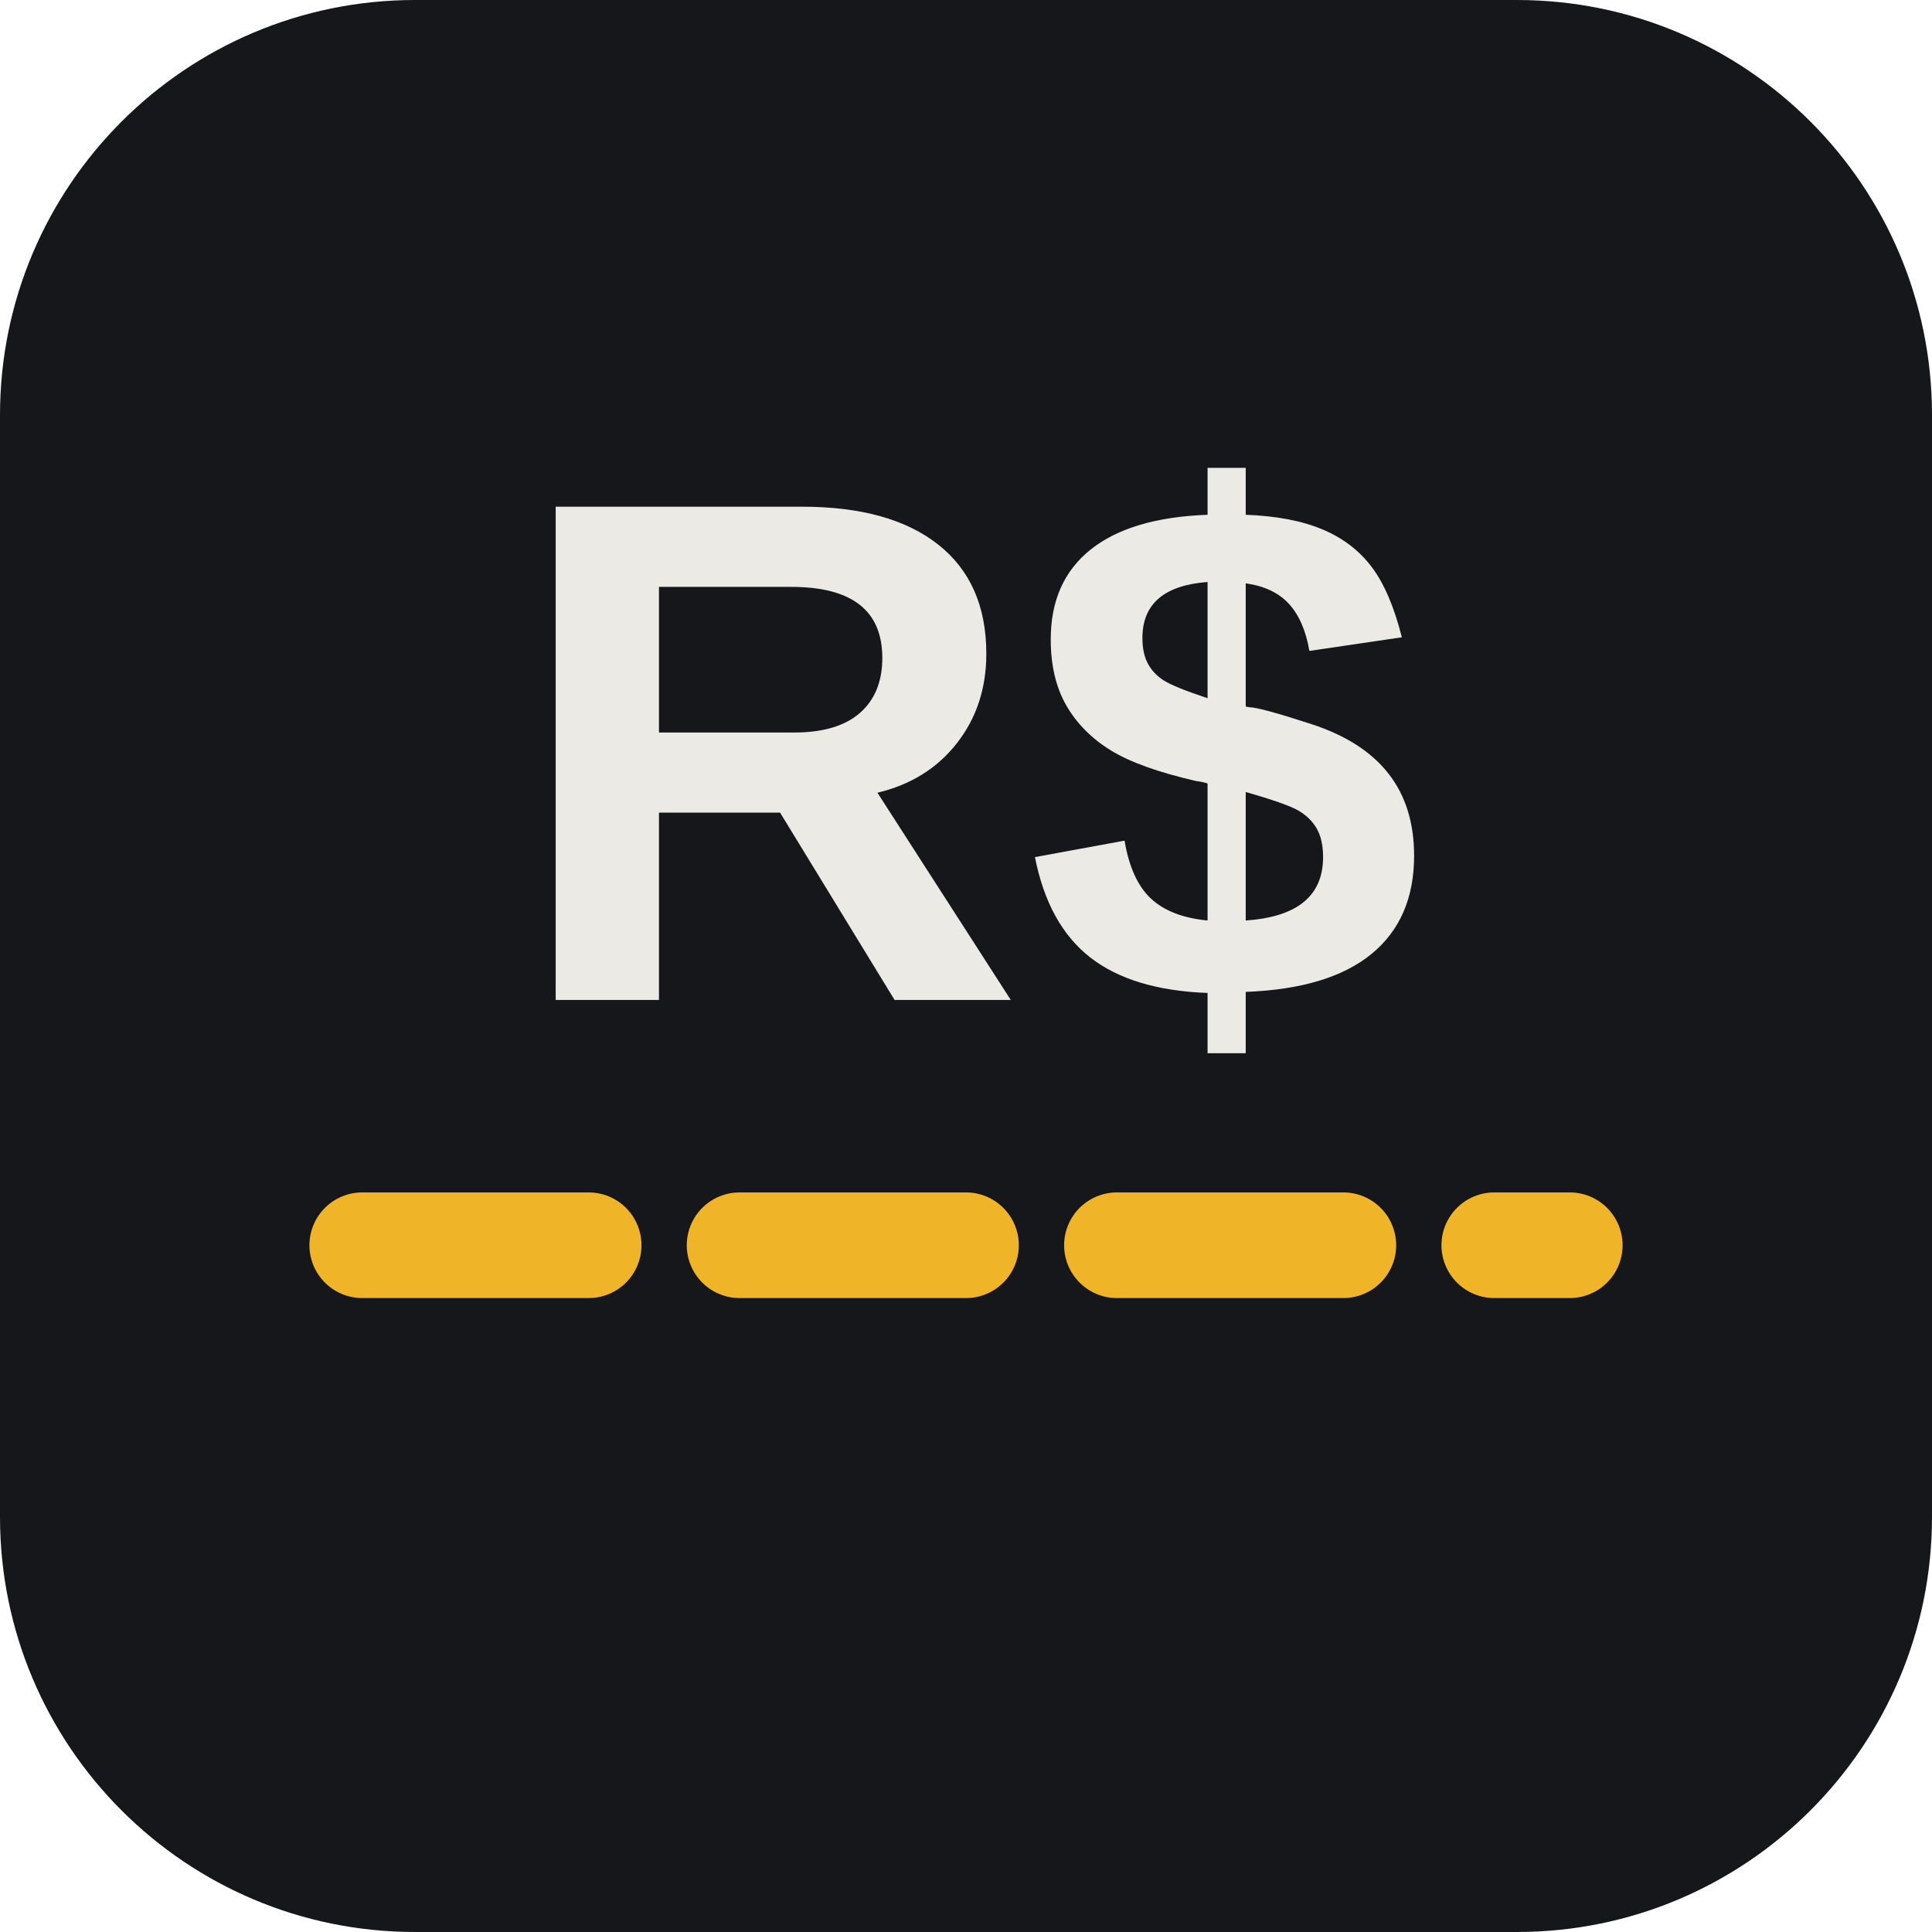
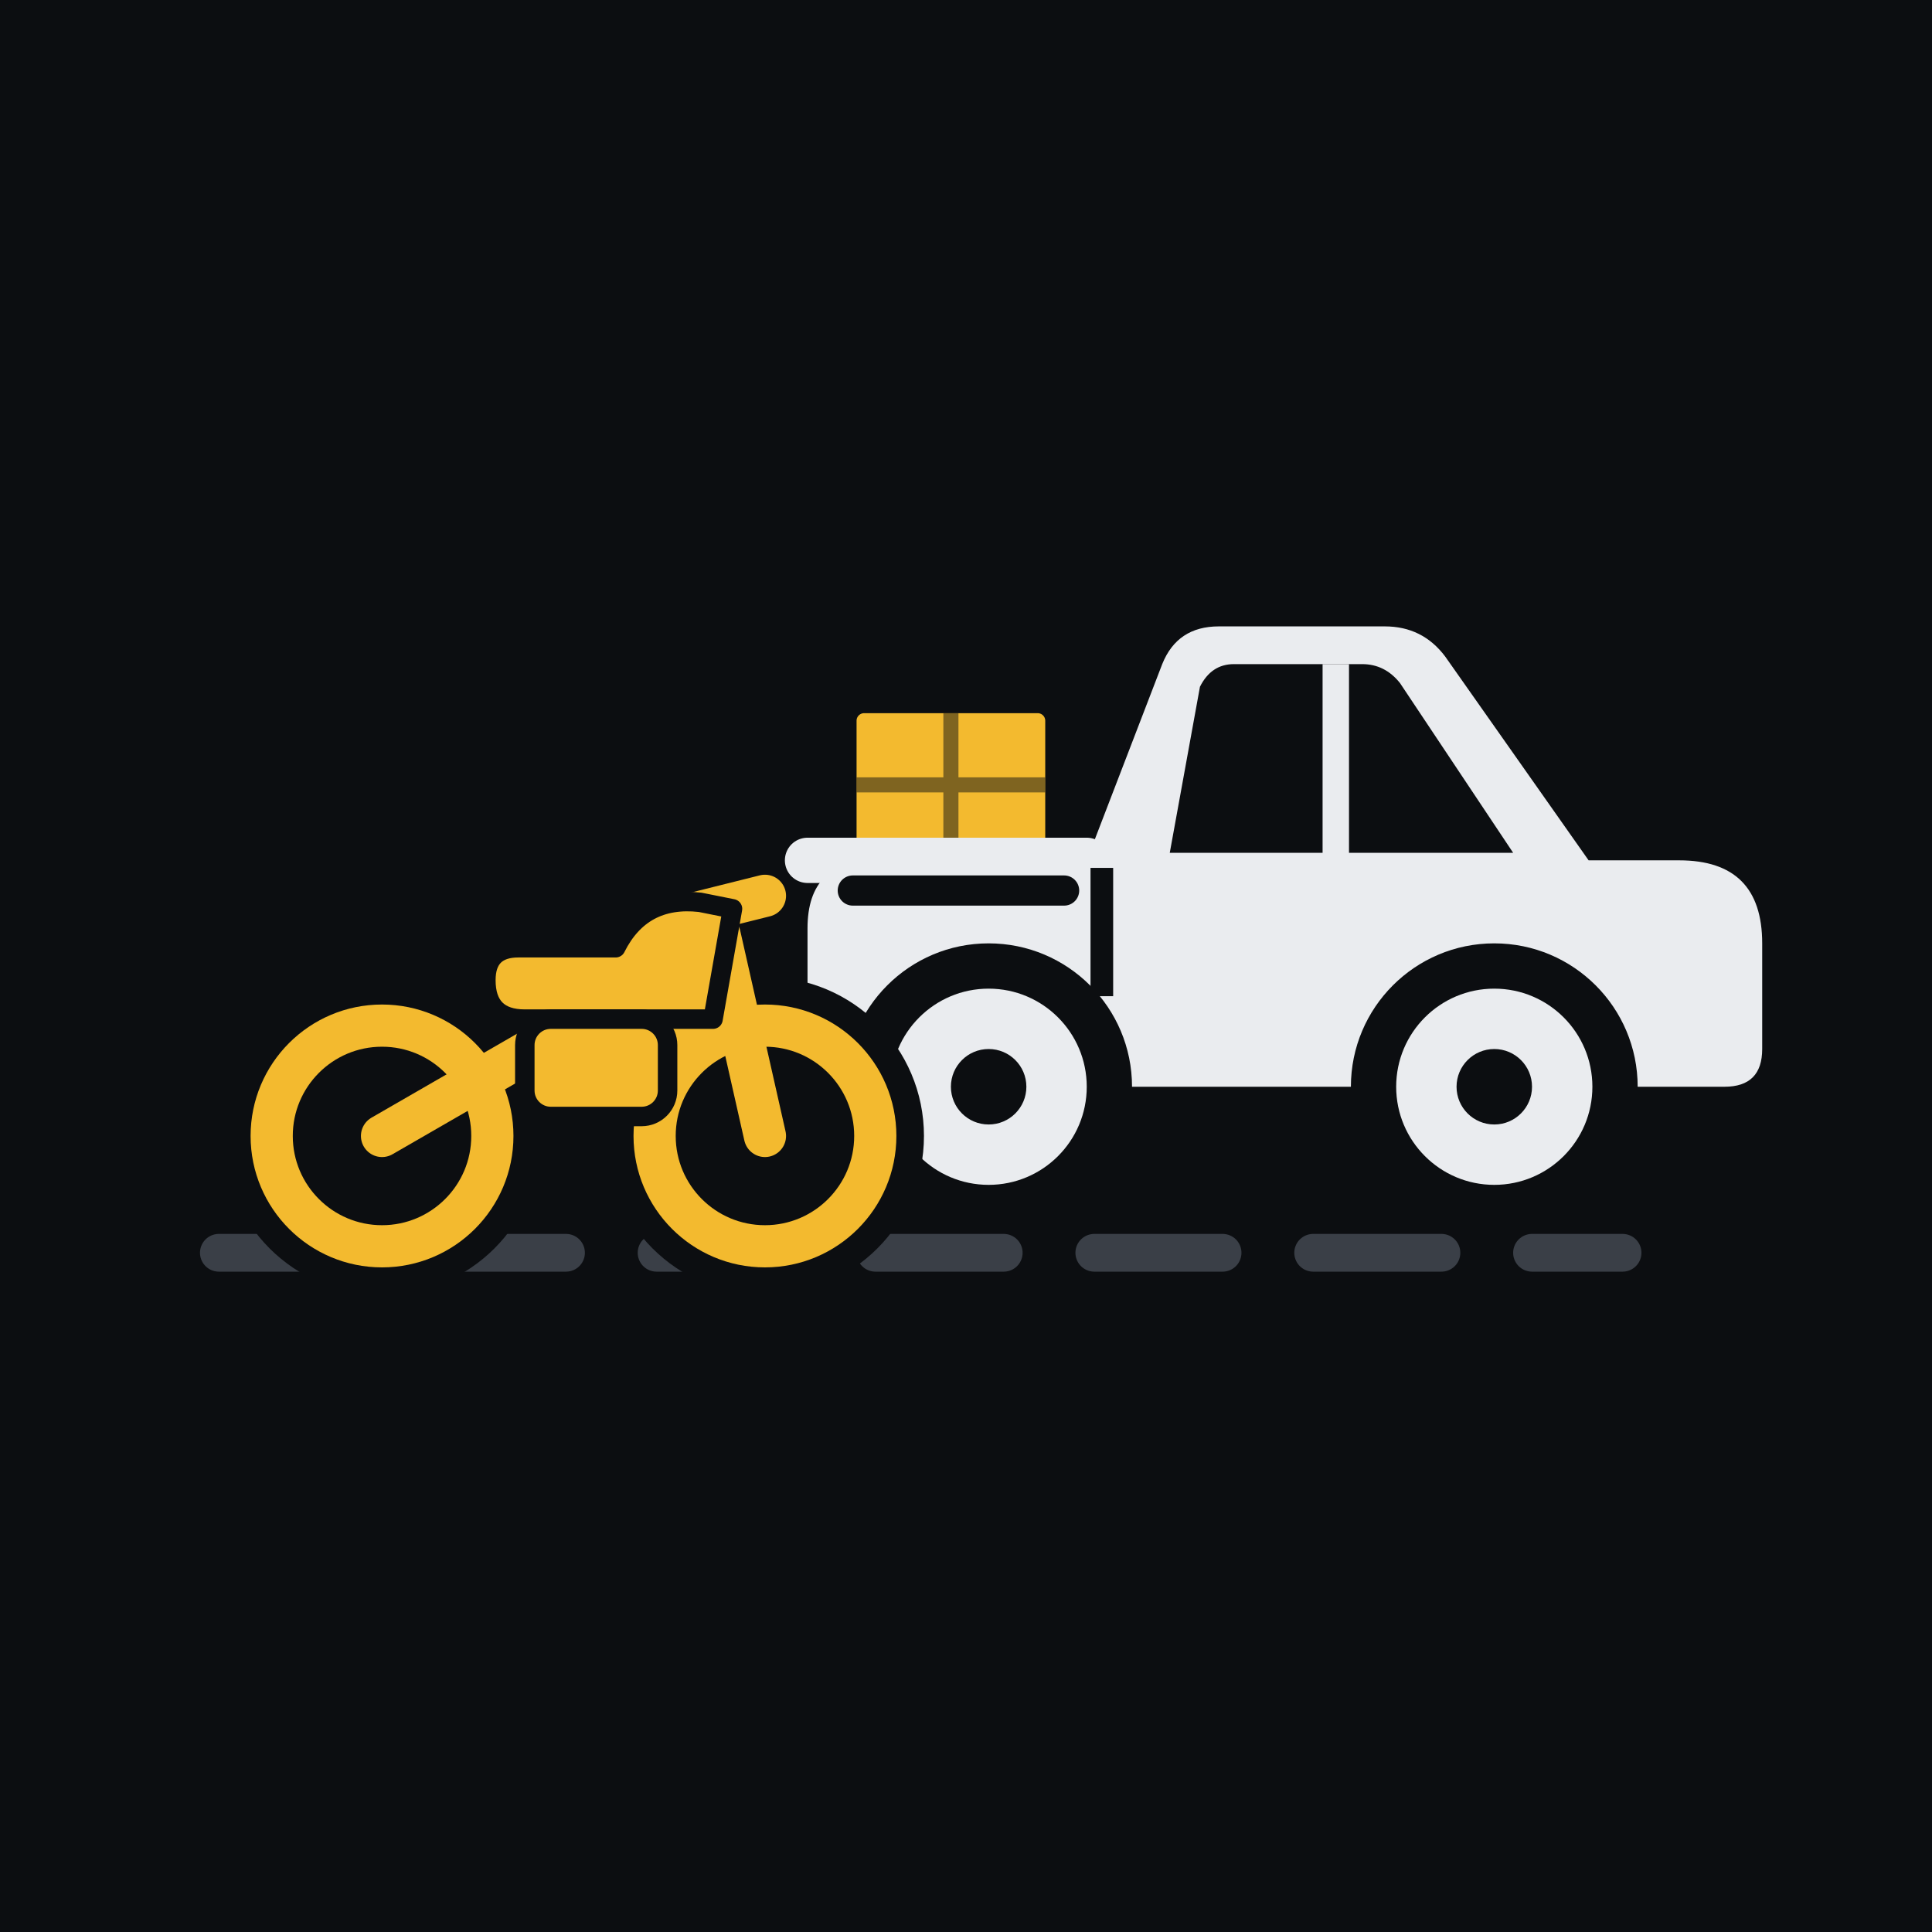
<svg xmlns="http://www.w3.org/2000/svg" viewBox="0 0 512 512">
-   <rect width="512" height="512" rx="110" fill="#15171a" />
-   <path d="M96 330h320" stroke="#f0b429" stroke-width="28" stroke-linecap="round" stroke-dasharray="60 40" />
-   <text x="256" y="265" text-anchor="middle" font-family="Arial Narrow,Arial,sans-serif" font-weight="700" font-size="190" fill="#eceae4">R$</text>
+   <rect width="512" height="512" fill="#0c0e11" />
+   <g transform="translate(-12 -40)">
+     <path d="M70 372h372" stroke="#3a3f47" stroke-width="10" stroke-linecap="round" stroke-dasharray="34 24" />
+     <g>
+       <rect x="236" y="226" width="56" height="44" rx="5" fill="#f3ba2f" stroke="#0c0e11" stroke-width="6" />
+       <path d="M264 229v38M239 248h50" stroke="#0c0e11" stroke-width="4" opacity=".5" />
+       <path d="M226 286q0-18 18-18h56l20-52q4-10 15-10h44q10 0 16 8l38 54h24q22 0 22 22v28q0 10-10 10H236q-10 0-10-10z" fill="#eaecef" />
+       <path d="M226 268h74" stroke="#eaecef" stroke-width="12" stroke-linecap="round" />
+       <path d="M330 222q3-6 9-6h34q6 0 10 5l30 45h-91z" fill="#0c0e11" />
+       <path d="M366 216v52" stroke="#eaecef" stroke-width="7" />
+       <path d="M238 276h56" stroke="#0c0e11" stroke-width="8" stroke-linecap="round" />
+       <path d="M304 270v34" stroke="#0c0e11" stroke-width="6" />
+       <circle cx="274" cy="328" r="38" fill="#0c0e11" />
+       <circle cx="408" cy="328" r="38" fill="#0c0e11" />
+       <circle cx="274" cy="328" r="26" fill="#eaecef" />
+       <circle cx="408" cy="328" r="26" fill="#eaecef" />
+       <circle cx="274" cy="328" r="10" fill="#0c0e11" />
+       <circle cx="408" cy="328" r="10" fill="#0c0e11" />
+     </g>
+     <g stroke-linecap="round" stroke-linejoin="round" transform="translate(84 372) scale(.86) translate(-84 -372)">
+       <g stroke="#0c0e11" stroke-width="30" fill="none">
+         <circle cx="118" cy="336" r="34" />
+         <circle cx="236" cy="336" r="34" />
+         <path d="M118 336l52-30h40M236 336l-14-62" />
+       </g>
+       <path d="M118 336l52-30h40M236 336l-14-62M212 268l24-6" stroke="#f3ba2f" stroke-width="13" fill="none" />
+       <circle cx="118" cy="336" r="34" stroke="#f3ba2f" stroke-width="13" fill="none" />
+       <circle cx="236" cy="336" r="34" stroke="#f3ba2f" stroke-width="13" fill="none" />
+       <path d="M150 288q0-10 10-10h30q8-16 26-14l10 2-6 34h-58q-12 0-12-12z" fill="#f3ba2f" stroke="#0c0e11" stroke-width="6" />
+       <rect x="162" y="300" width="44" height="30" rx="8" fill="#f3ba2f" stroke="#0c0e11" stroke-width="6" />
+     </g>
+   </g>
</svg>
